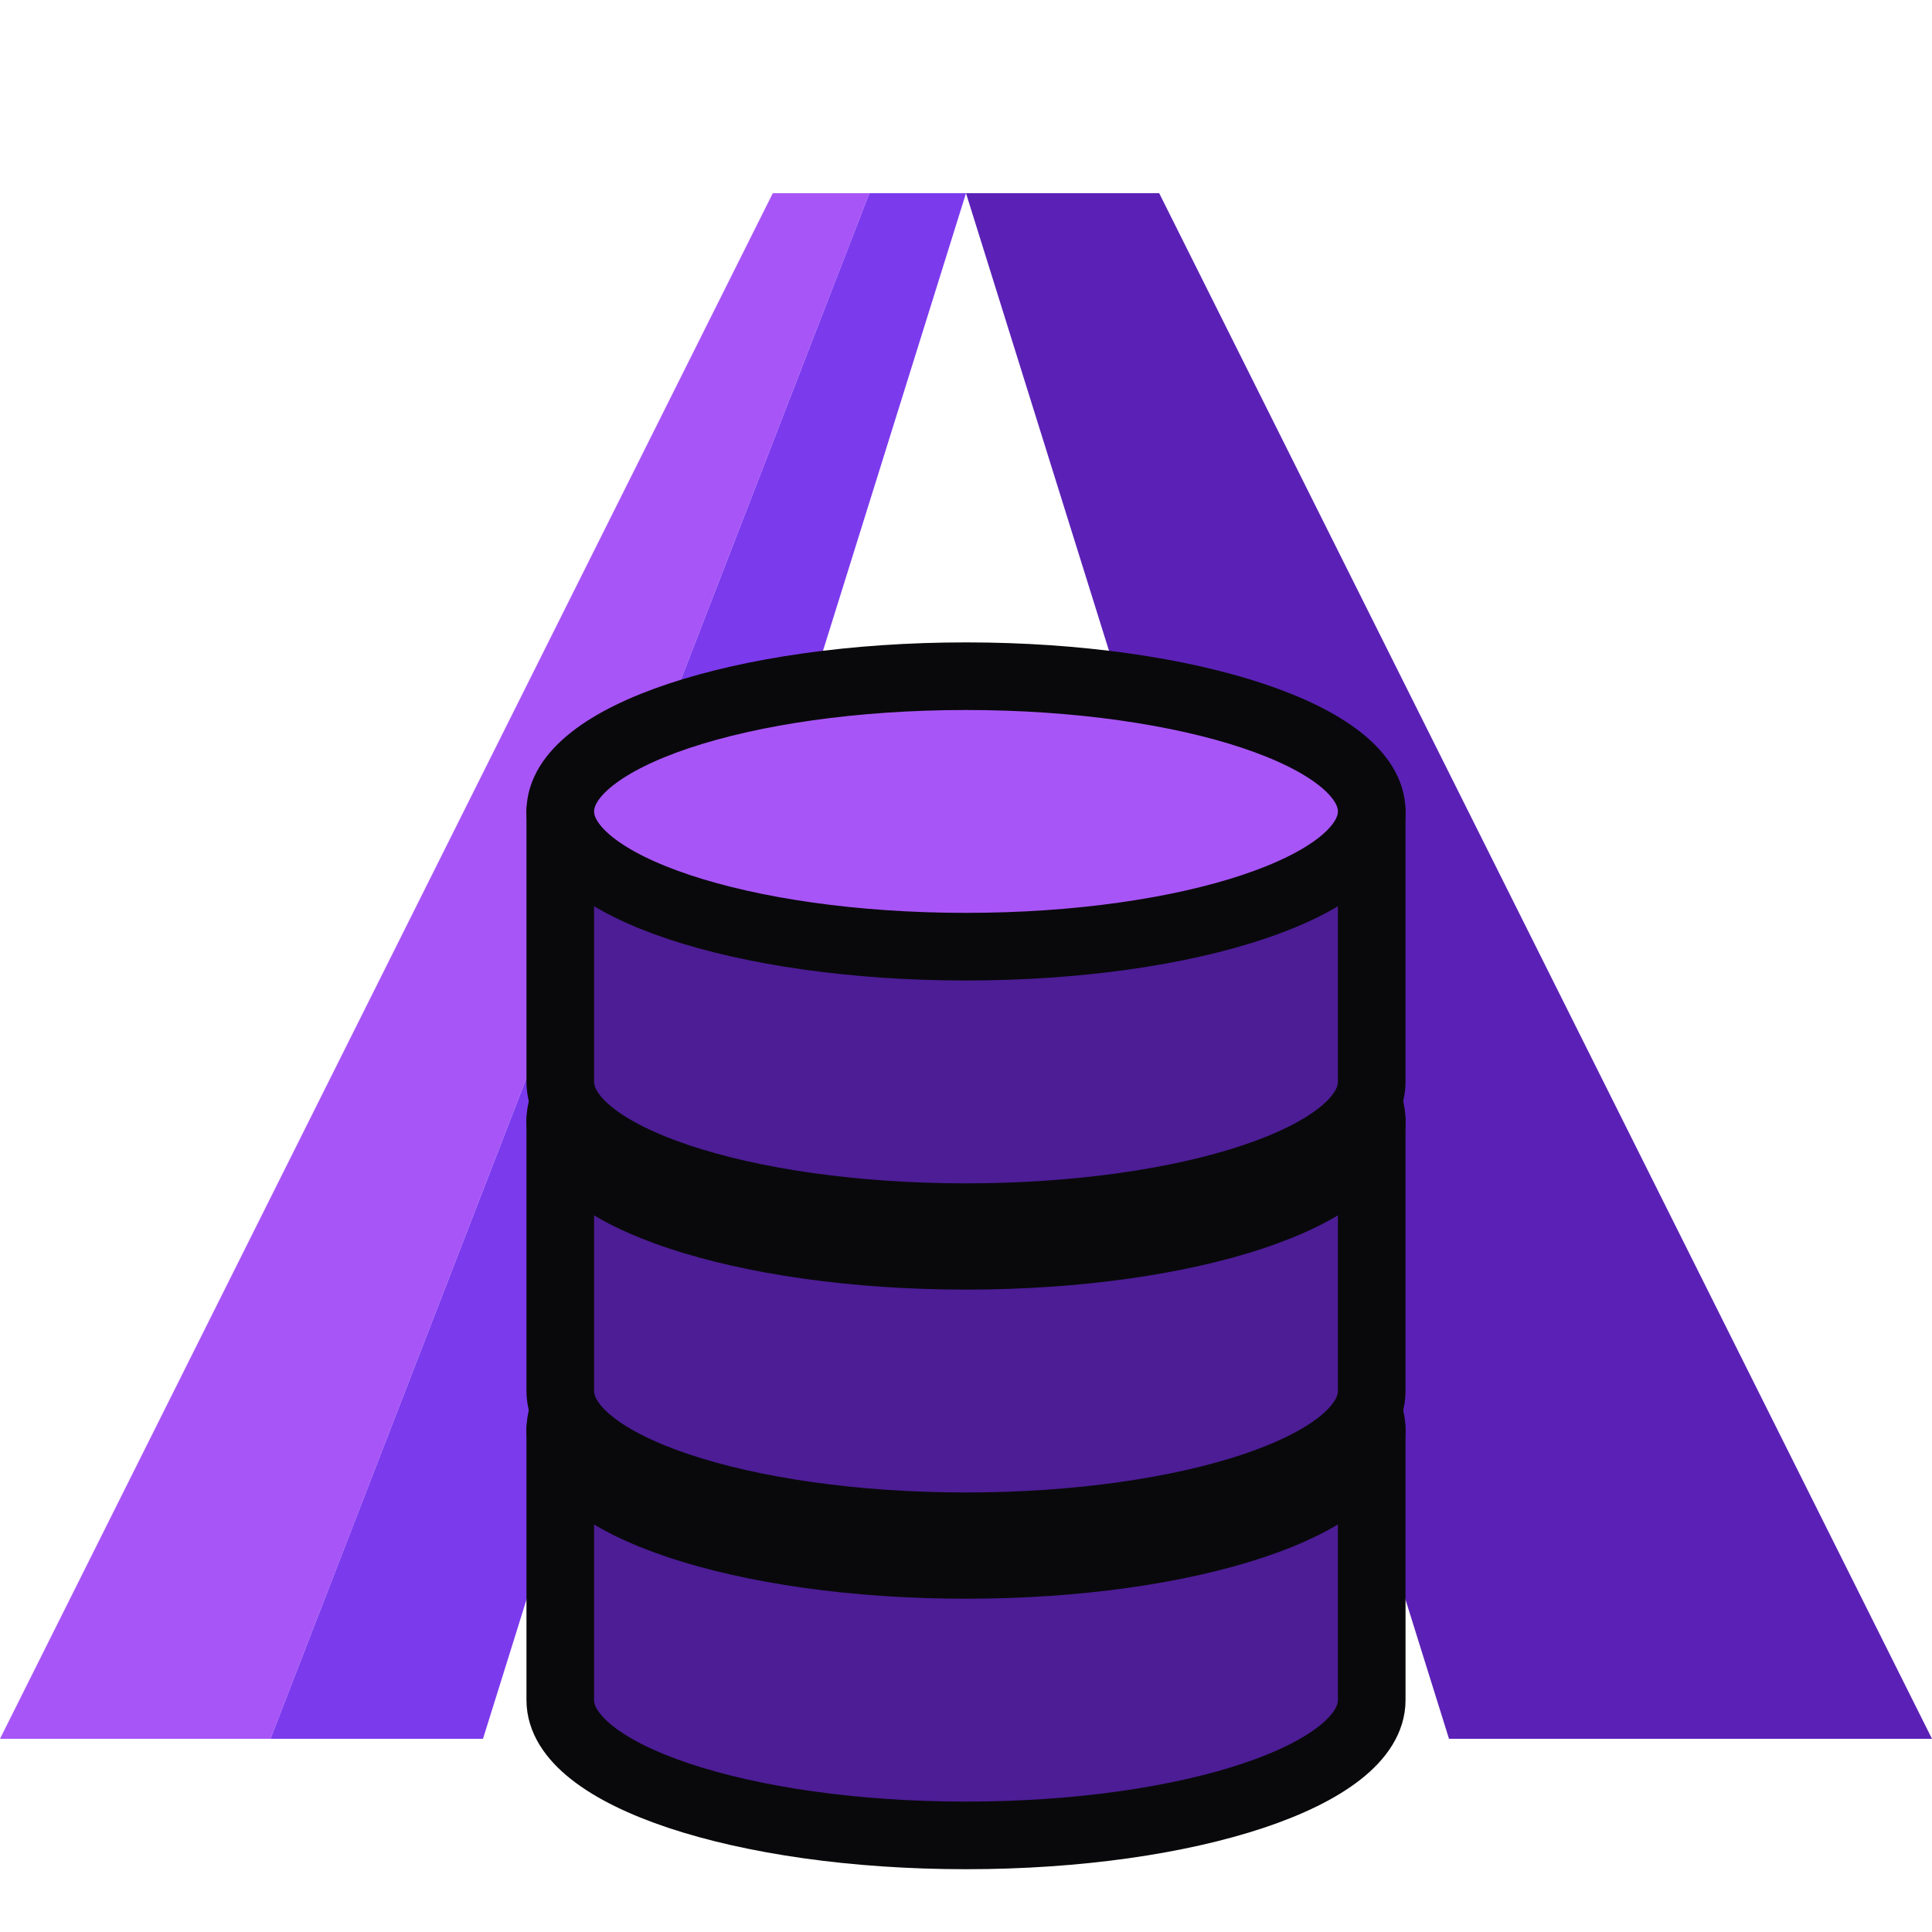
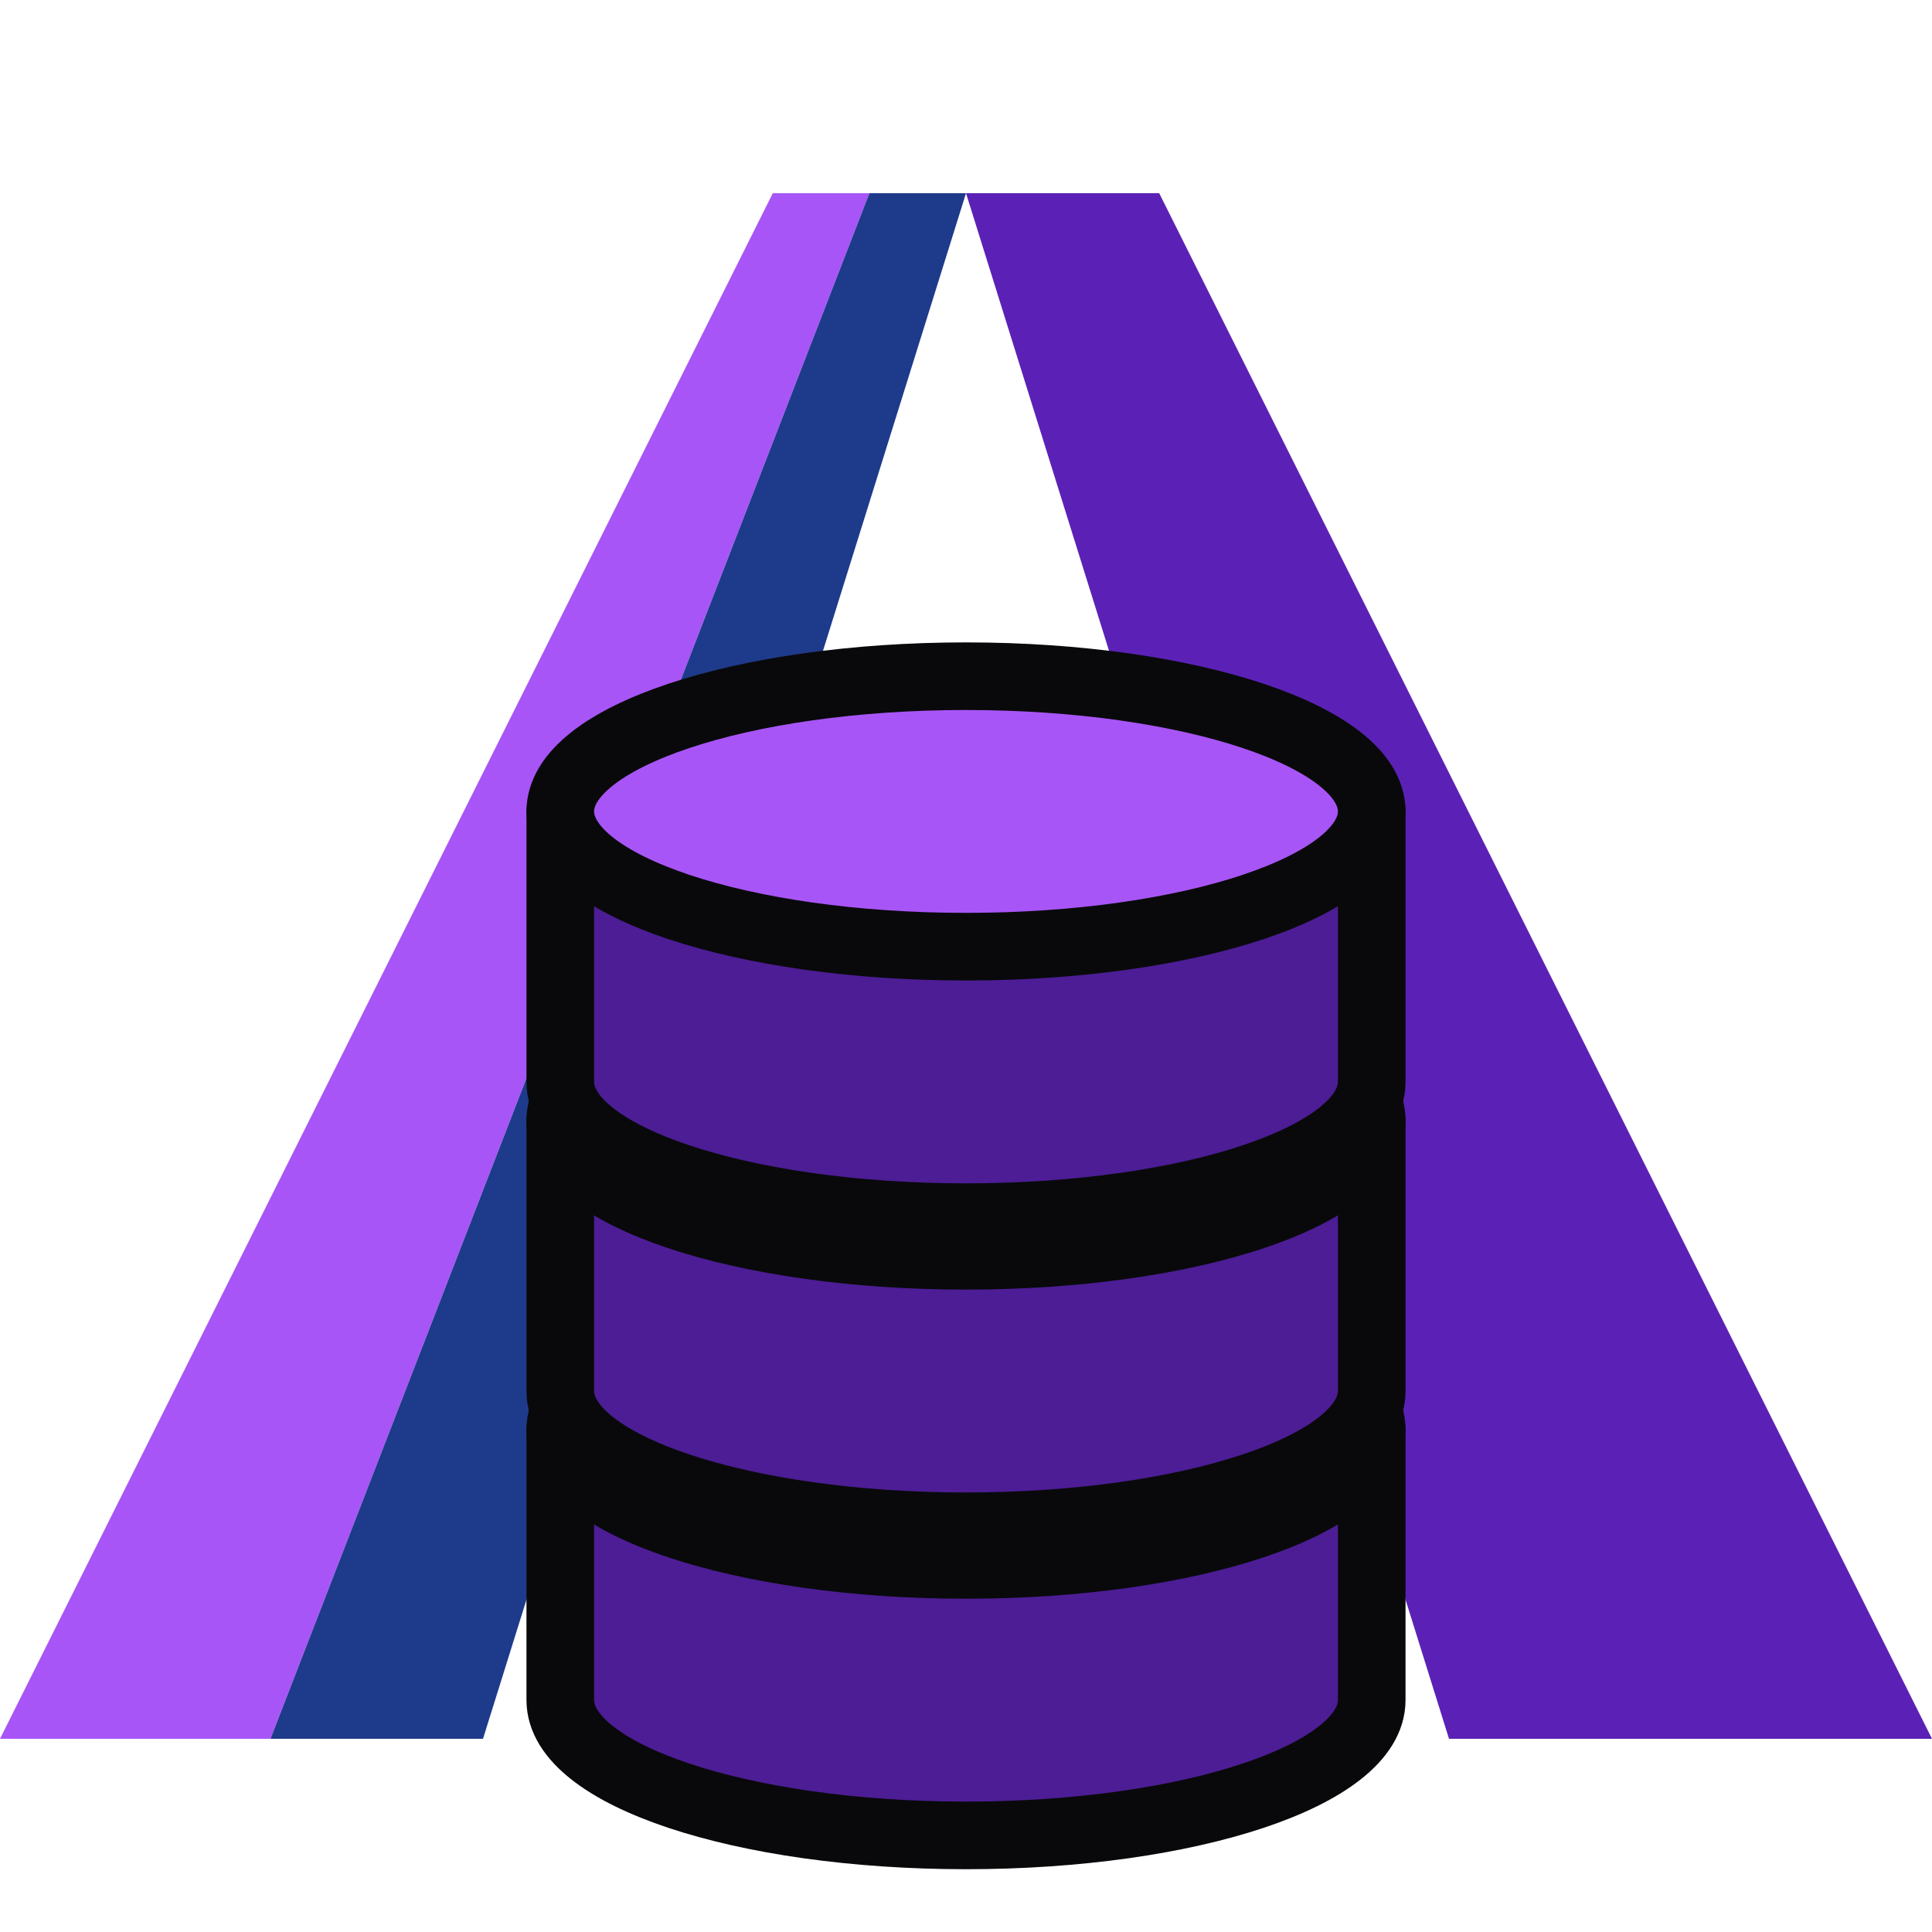
<svg xmlns="http://www.w3.org/2000/svg" width="100" height="100" viewBox="0 0 100 100" fill="none">
  <path d="M 50 10 L 75 90 L 100 90 L 60 10 Z" fill="#5b21b6" />
  <path d="M 40 10 L 0 90 L 14 90 L 45 10 Z" fill="#a855f7" />
-   <path d="M 45 10 L 14 90 L 25 90 L 50 10 Z" fill="#7c3aed" />
+   <path d="M 45 10 L 14 90 L 25 90 L 50 10 Z" fill="#1e3a8a" />
  <g stroke="#09090b" stroke-width="3.5" stroke-linejoin="round">
    <path d="M 29 74 v 14 a 21 7 0 0 0 42 0 v -14 Z" fill="#4c1d95" />
-     <ellipse cx="50" cy="74" rx="21" ry="7" fill="#7c3aed" />
+     <ellipse cx="50" cy="74" rx="21" ry="7" fill="#1e3a8a" />
    <path d="M 29 58 v 14 a 21 7 0 0 0 42 0 v -14 Z" fill="#4c1d95" />
-     <ellipse cx="50" cy="58" rx="21" ry="7" fill="#8b5cf6" />
+     <ellipse cx="50" cy="58" rx="21" ry="7" fill="#2f56c9" />
    <path d="M 29 42 v 14 a 21 7 0 0 0 42 0 v -14 Z" fill="#4c1d95" />
    <ellipse cx="50" cy="42" rx="21" ry="7" fill="#a855f7" />
  </g>
</svg>
